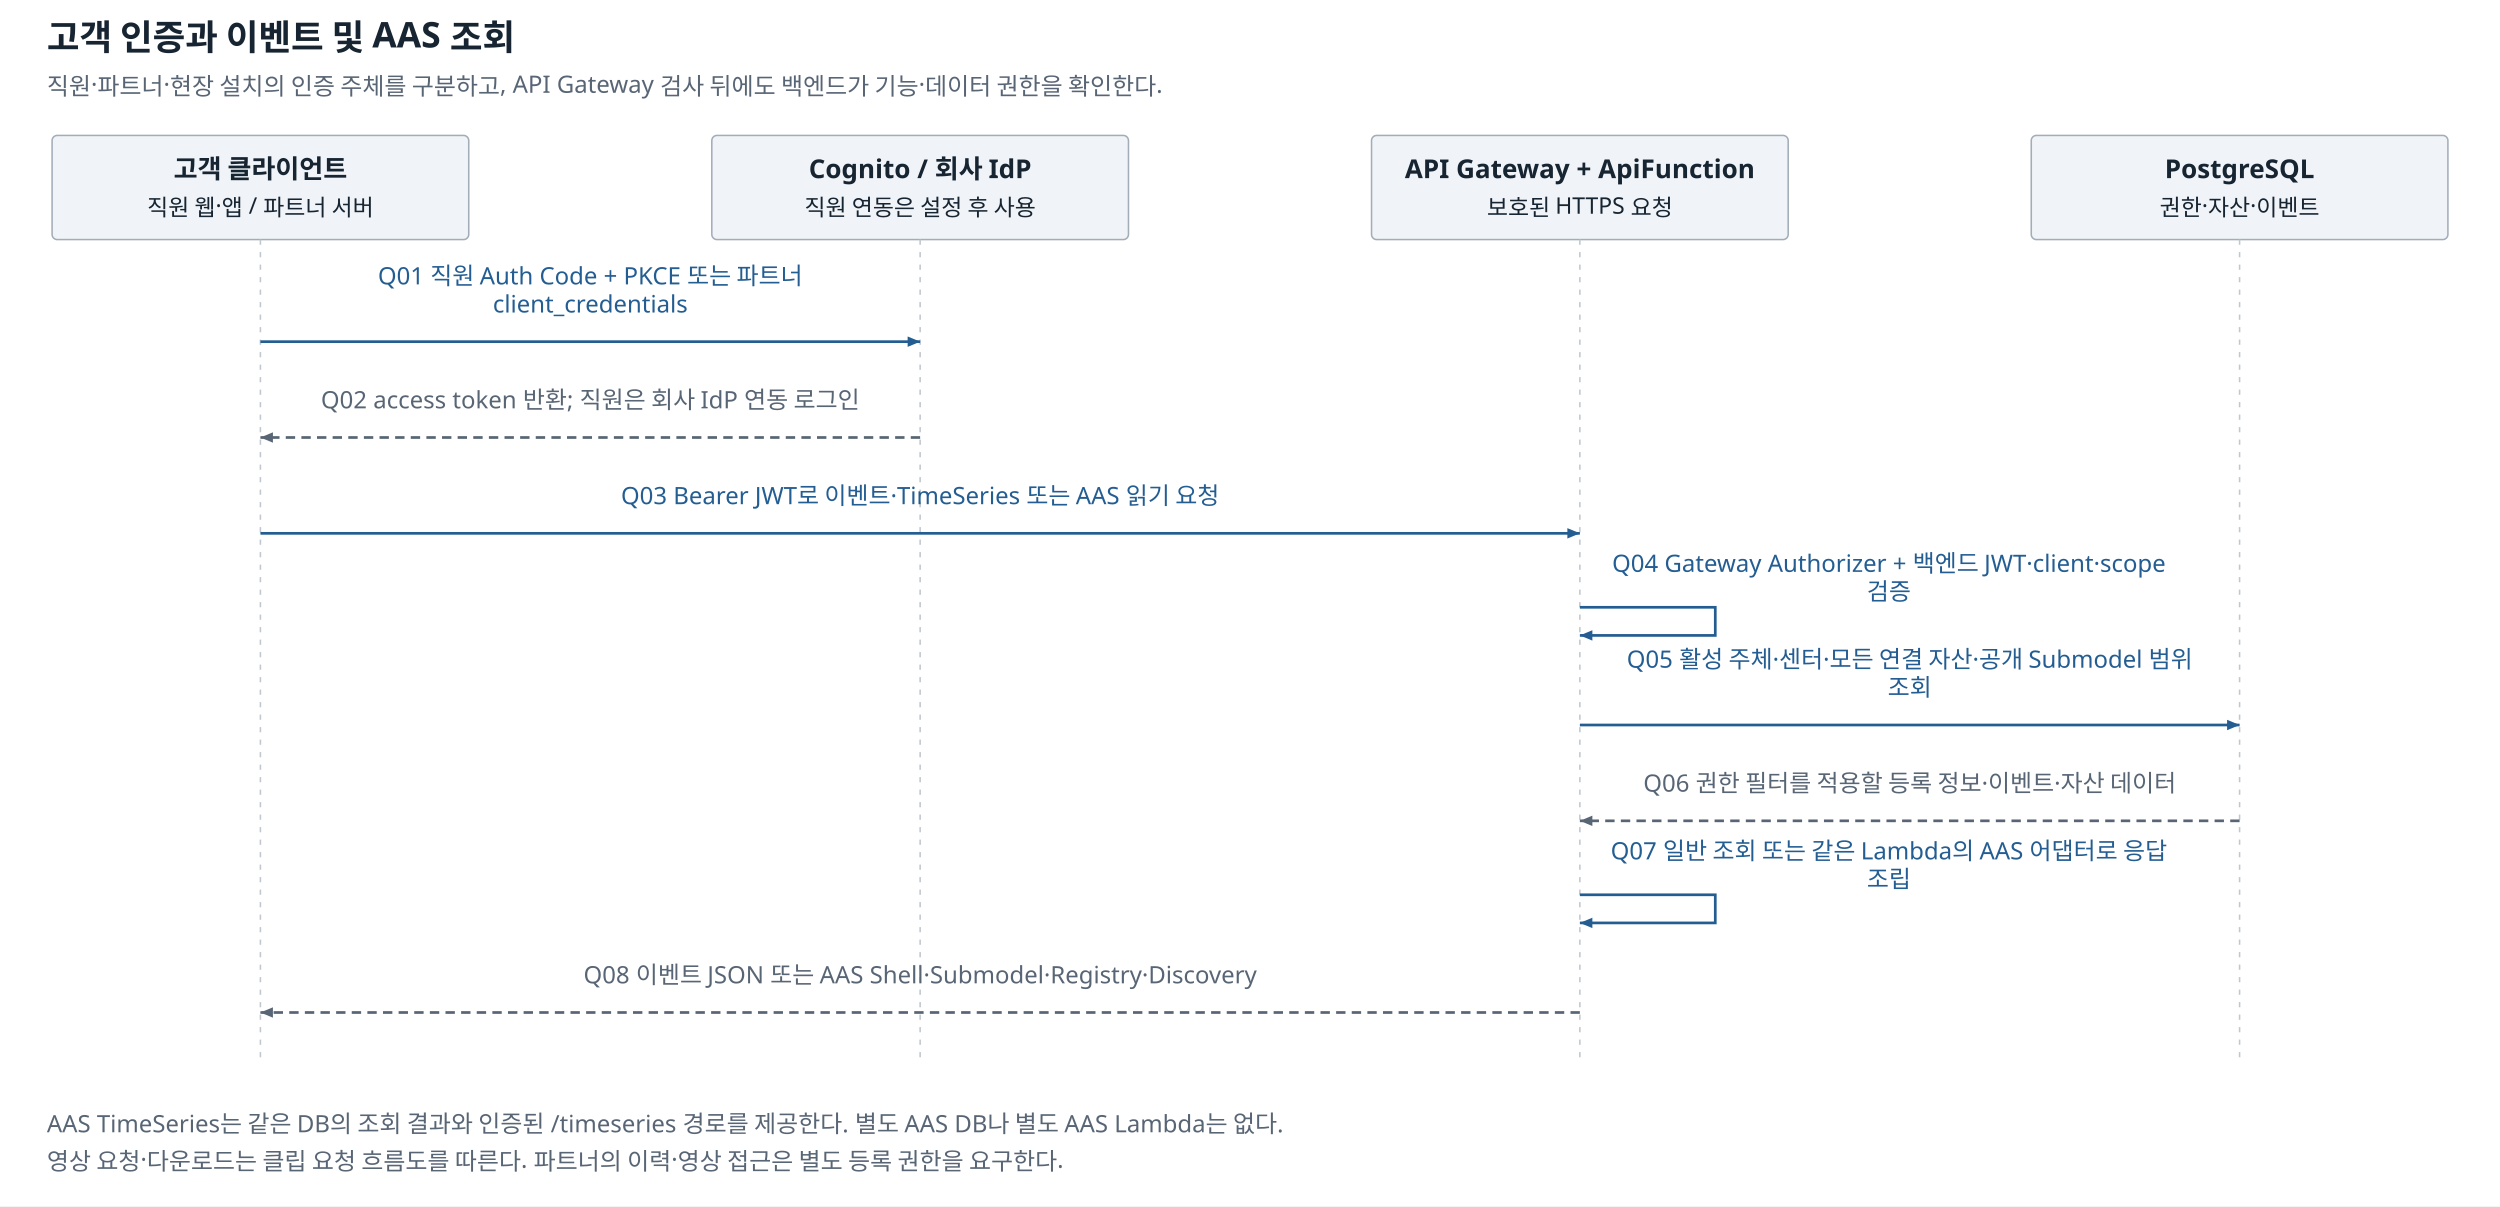
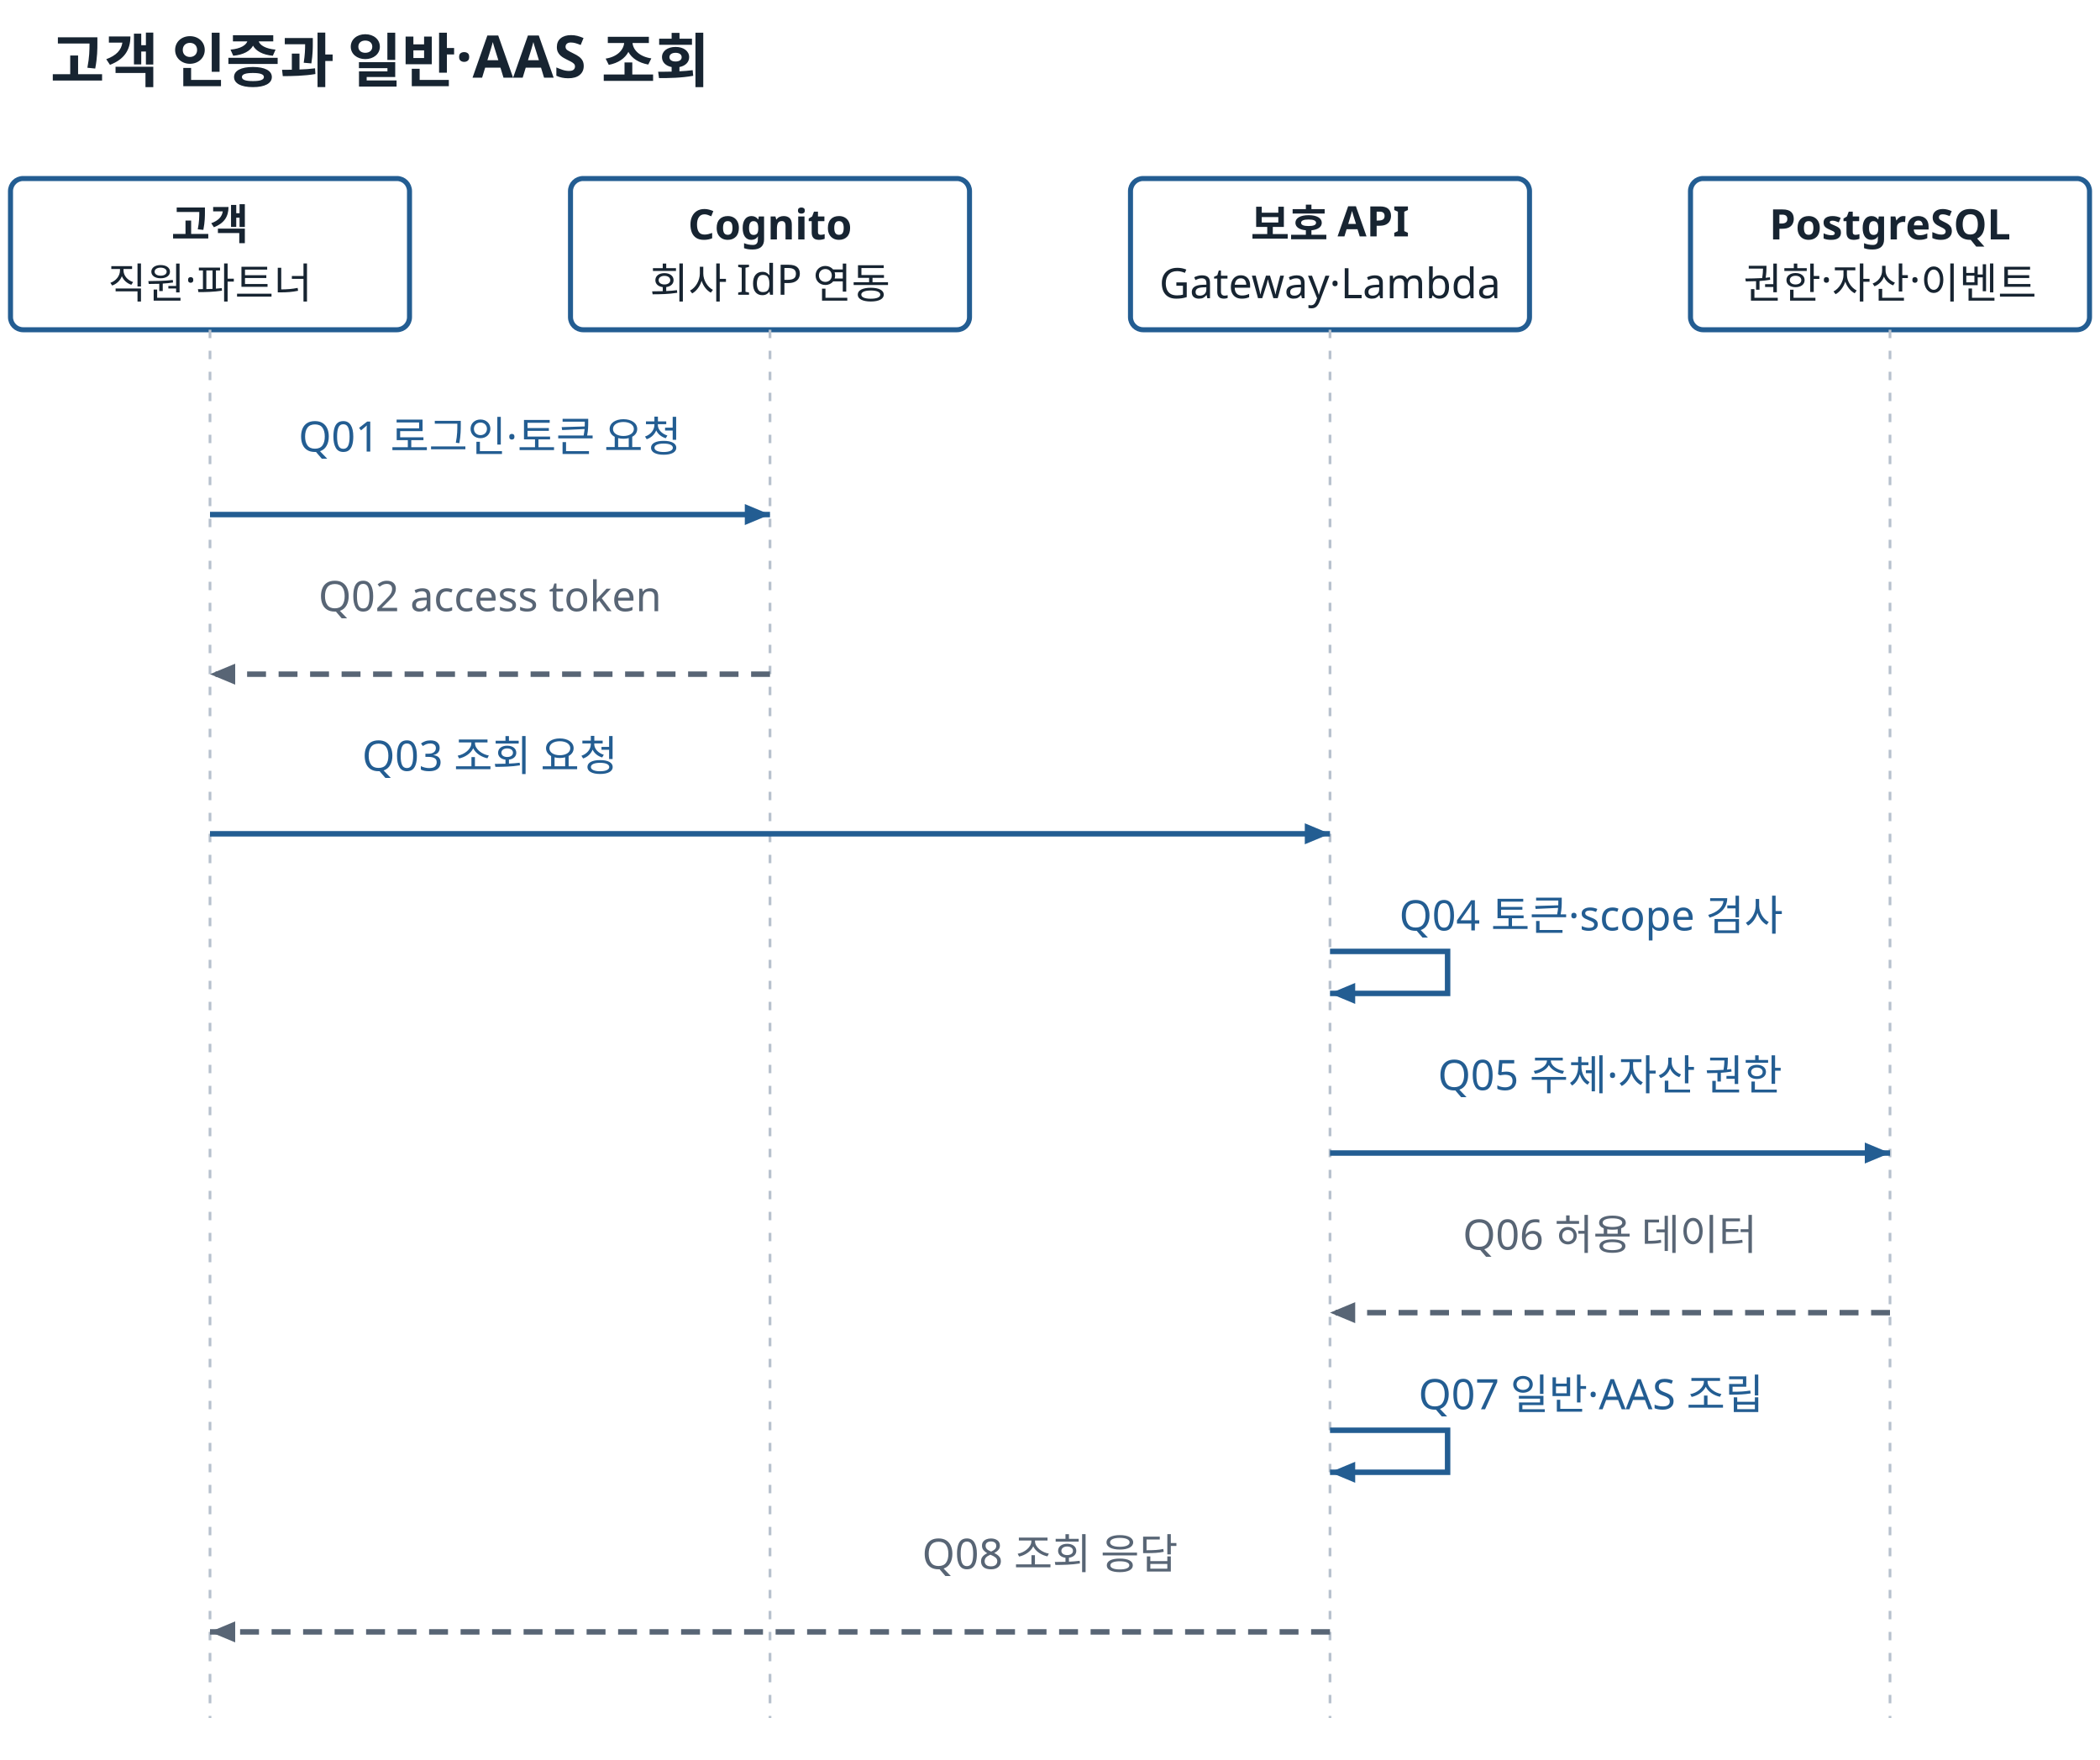
- <svg xmlns="http://www.w3.org/2000/svg" width="2400" height="1158" viewBox="0 0 2400 1158" role="img">
+ <svg xmlns="http://www.w3.org/2000/svg" width="1000" height="838" viewBox="0 0 1000 838" role="img">
  <rect width="100%" height="100%" fill="white" />
-   <text x="45" y="48" text-anchor="start" font-family="Nanum Gothic, sans-serif" font-size="34" font-weight="700" fill="#172431">고객 인증과 이벤트 및 AAS 조회</text>
-   <text x="45" y="91" text-anchor="start" font-family="Nanum Gothic, sans-serif" font-size="23" font-weight="400" fill="#586575">직원·파트너·현장 설치의 인증 주체를 구분하고, API Gateway 검사 뒤에도 백엔드가 기능·데이터 권한을 확인한다.</text>
-   <rect x="50.0" y="130" width="400" height="100" rx="5" fill="#F0F4F8" stroke="#A3ADB8" stroke-width="1.5" />
-   <text x="250.0" y="171" text-anchor="middle" font-family="Nanum Gothic, sans-serif" font-size="25" font-weight="700" fill="#172431">고객 클라이언트</text>
-   <text x="250.0" y="207" text-anchor="middle" font-family="Nanum Gothic, sans-serif" font-size="22" font-weight="400" fill="#172431">직원 웹·앱 / 파트너 서버</text>
-   <path d="M250.0,230 V1016" fill="none" stroke="#C0C7CF" stroke-width="1.5" stroke-dasharray="5 7" />
-   <rect x="683.333" y="130" width="400" height="100" rx="5" fill="#F0F4F8" stroke="#A3ADB8" stroke-width="1.5" />
-   <text x="883.333" y="171" text-anchor="middle" font-family="Nanum Gothic, sans-serif" font-size="25" font-weight="700" fill="#172431">Cognito / 회사 IdP</text>
-   <text x="883.333" y="207" text-anchor="middle" font-family="Nanum Gothic, sans-serif" font-size="22" font-weight="400" fill="#172431">직원 연동은 설정 후 사용</text>
-   <path d="M883.333,230 V1016" fill="none" stroke="#C0C7CF" stroke-width="1.5" stroke-dasharray="5 7" />
-   <rect x="1316.667" y="130" width="400" height="100" rx="5" fill="#F0F4F8" stroke="#A3ADB8" stroke-width="1.5" />
-   <text x="1516.667" y="171" text-anchor="middle" font-family="Nanum Gothic, sans-serif" font-size="25" font-weight="700" fill="#172431">API Gateway + ApiFunction</text>
-   <text x="1516.667" y="207" text-anchor="middle" font-family="Nanum Gothic, sans-serif" font-size="22" font-weight="400" fill="#172431">보호된 HTTPS 요청</text>
-   <path d="M1516.667,230 V1016" fill="none" stroke="#C0C7CF" stroke-width="1.5" stroke-dasharray="5 7" />
-   <rect x="1950.0" y="130" width="400" height="100" rx="5" fill="#F0F4F8" stroke="#A3ADB8" stroke-width="1.5" />
-   <text x="2150.0" y="171" text-anchor="middle" font-family="Nanum Gothic, sans-serif" font-size="25" font-weight="700" fill="#172431">PostgreSQL</text>
-   <text x="2150.0" y="207" text-anchor="middle" font-family="Nanum Gothic, sans-serif" font-size="22" font-weight="400" fill="#172431">권한·자산·이벤트</text>
-   <path d="M2150.0,230 V1016" fill="none" stroke="#C0C7CF" stroke-width="1.5" stroke-dasharray="5 7" />
-   <polyline points="250.0,328 883.333,328" fill="none" stroke="#235D92" stroke-width="2.6" />
-   <polygon points="883.333,328 871.333,323 871.333,333" fill="#235D92" />
-   <text x="566.667" y="273" text-anchor="middle" font-family="Nanum Gothic, sans-serif" font-size="23" font-weight="400" fill="#235D92">Q01 직원 Auth Code + PKCE 또는 파트너</text>
-   <text x="566.667" y="300" text-anchor="middle" font-family="Nanum Gothic, sans-serif" font-size="23" font-weight="400" fill="#235D92">client_credentials</text>
-   <polyline points="883.333,420 250.0,420" fill="none" stroke="#586575" stroke-width="2.6" stroke-dasharray="9 6" />
-   <polygon points="250.0,420 262.0,415 262.0,425" fill="#586575" />
-   <text x="566.667" y="392" text-anchor="middle" font-family="Nanum Gothic, sans-serif" font-size="23" font-weight="400" fill="#586575">Q02 access token 반환; 직원은 회사 IdP 연동 로그인</text>
-   <polyline points="250.0,512 1516.667,512" fill="none" stroke="#235D92" stroke-width="2.6" />
-   <polygon points="1516.667,512 1504.667,507 1504.667,517" fill="#235D92" />
-   <text x="883.333" y="484" text-anchor="middle" font-family="Nanum Gothic, sans-serif" font-size="23" font-weight="400" fill="#235D92">Q03 Bearer JWT로 이벤트·TimeSeries 또는 AAS 읽기 요청</text>
-   <polyline points="1516.667,583 1646.667,583 1646.667,610 1516.667,610" fill="none" stroke="#235D92" stroke-width="2.6" />
-   <polygon points="1516.667,610 1528.667,605 1528.667,615" fill="#235D92" />
-   <text x="1813.333" y="549" text-anchor="middle" font-family="Nanum Gothic, sans-serif" font-size="23" font-weight="400" fill="#235D92">Q04 Gateway Authorizer + 백엔드 JWT·client·scope</text>
-   <text x="1813.333" y="576" text-anchor="middle" font-family="Nanum Gothic, sans-serif" font-size="23" font-weight="400" fill="#235D92">검증</text>
-   <polyline points="1516.667,696 2150.0,696" fill="none" stroke="#235D92" stroke-width="2.6" />
-   <polygon points="2150.0,696 2138.0,691 2138.0,701" fill="#235D92" />
-   <text x="1833.333" y="641" text-anchor="middle" font-family="Nanum Gothic, sans-serif" font-size="23" font-weight="400" fill="#235D92">Q05 활성 주체·센터·모든 연결 자산·공개 Submodel 범위</text>
-   <text x="1833.333" y="668" text-anchor="middle" font-family="Nanum Gothic, sans-serif" font-size="23" font-weight="400" fill="#235D92">조회</text>
-   <polyline points="2150.0,788 1516.667,788" fill="none" stroke="#586575" stroke-width="2.6" stroke-dasharray="9 6" />
-   <polygon points="1516.667,788 1528.667,783 1528.667,793" fill="#586575" />
-   <text x="1833.333" y="760" text-anchor="middle" font-family="Nanum Gothic, sans-serif" font-size="23" font-weight="400" fill="#586575">Q06 권한 필터를 적용할 등록 정보·이벤트·자산 데이터</text>
-   <polyline points="1516.667,859 1646.667,859 1646.667,886 1516.667,886" fill="none" stroke="#235D92" stroke-width="2.6" />
-   <polygon points="1516.667,886 1528.667,881 1528.667,891" fill="#235D92" />
-   <text x="1813.333" y="825" text-anchor="middle" font-family="Nanum Gothic, sans-serif" font-size="23" font-weight="400" fill="#235D92">Q07 일반 조회 또는 같은 Lambda의 AAS 어댑터로 응답</text>
-   <text x="1813.333" y="852" text-anchor="middle" font-family="Nanum Gothic, sans-serif" font-size="23" font-weight="400" fill="#235D92">조립</text>
-   <polyline points="1516.667,972 250.0,972" fill="none" stroke="#586575" stroke-width="2.6" stroke-dasharray="9 6" />
-   <polygon points="250.0,972 262.0,967 262.0,977" fill="#586575" />
-   <text x="883.333" y="944" text-anchor="middle" font-family="Nanum Gothic, sans-serif" font-size="23" font-weight="400" fill="#586575">Q08 이벤트 JSON 또는 AAS Shell·Submodel·Registry·Discovery</text>
-   <text x="45" y="1087" text-anchor="start" font-family="Nanum Gothic, sans-serif" font-size="23" font-weight="400" fill="#586575">AAS TimeSeries는 같은 DB의 조회 결과와 인증된 /timeseries 경로를 제공한다. 별도 AAS DB나 별도 AAS Lambda는 없다.</text>
-   <text x="45" y="1123" text-anchor="start" font-family="Nanum Gothic, sans-serif" font-size="23" font-weight="400" fill="#586575">영상 요청·다운로드는 클립 요청 흐름도를 따른다. 파트너의 이력·영상 접근은 별도 등록 권한을 요구한다.</text>
+   <text x="24" y="39" text-anchor="start" font-family="Nanum Gothic, sans-serif" font-size="28" font-weight="700" fill="#172431">고객 인증과 일반·AAS 조회</text>
+   <rect x="5.0" y="85" width="190" height="72" rx="6" fill="white" stroke="#235D92" stroke-width="2.4" />
+   <text x="100.0" y="114.0" text-anchor="middle" font-family="Nanum Gothic, sans-serif" font-size="20" font-weight="700" fill="#172431">고객</text>
+   <text x="100.0" y="142.0" text-anchor="middle" font-family="Nanum Gothic, sans-serif" font-size="20" font-weight="400" fill="#172431">직원·파트너</text>
+   <path d="M100.0,157 V818" fill="none" stroke="#B7C1CD" stroke-width="1.3" stroke-dasharray="4 6" />
+   <rect x="271.667" y="85" width="190" height="72" rx="6" fill="white" stroke="#235D92" stroke-width="2.4" />
+   <text x="366.667" y="114.0" text-anchor="middle" font-family="Nanum Gothic, sans-serif" font-size="20" font-weight="700" fill="#172431">Cognito</text>
+   <text x="366.667" y="142.0" text-anchor="middle" font-family="Nanum Gothic, sans-serif" font-size="20" font-weight="400" fill="#172431">회사 IdP 연동</text>
+   <path d="M366.667,157 V818" fill="none" stroke="#B7C1CD" stroke-width="1.3" stroke-dasharray="4 6" />
+   <rect x="538.333" y="85" width="190" height="72" rx="6" fill="white" stroke="#235D92" stroke-width="2.4" />
+   <text x="633.333" y="114.0" text-anchor="middle" font-family="Nanum Gothic, sans-serif" font-size="20" font-weight="700" fill="#172431">보호 API</text>
+   <text x="633.333" y="142.0" text-anchor="middle" font-family="Nanum Gothic, sans-serif" font-size="20" font-weight="400" fill="#172431">Gateway·Lambda</text>
+   <path d="M633.333,157 V818" fill="none" stroke="#B7C1CD" stroke-width="1.3" stroke-dasharray="4 6" />
+   <rect x="805.0" y="85" width="190" height="72" rx="6" fill="white" stroke="#235D92" stroke-width="2.4" />
+   <text x="900.0" y="114.0" text-anchor="middle" font-family="Nanum Gothic, sans-serif" font-size="20" font-weight="700" fill="#172431">PostgreSQL</text>
+   <text x="900.0" y="142.0" text-anchor="middle" font-family="Nanum Gothic, sans-serif" font-size="20" font-weight="400" fill="#172431">권한·자산·이벤트</text>
+   <path d="M900.0,157 V818" fill="none" stroke="#B7C1CD" stroke-width="1.3" stroke-dasharray="4 6" />
+   <polyline points="100.0,245 366.667,245" fill="none" stroke="#235D92" stroke-width="2.6" />
+   <polygon points="366.667,245 354.667,240 354.667,250" fill="#235D92" />
+   <text x="233.333" y="215" text-anchor="middle" font-family="Nanum Gothic, sans-serif" font-size="20" font-weight="400" fill="#235D92">Q01 로그인·토큰 요청</text>
+   <polyline points="366.667,321 100.0,321" fill="none" stroke="#586575" stroke-width="2.6" stroke-dasharray="9 6" />
+   <polygon points="100.0,321 112.0,316 112.0,326" fill="#586575" />
+   <text x="233.333" y="291" text-anchor="middle" font-family="Nanum Gothic, sans-serif" font-size="20" font-weight="400" fill="#586575">Q02 access token</text>
+   <polyline points="100.0,397 633.333,397" fill="none" stroke="#235D92" stroke-width="2.6" />
+   <polygon points="633.333,397 621.333,392 621.333,402" fill="#235D92" />
+   <text x="233.333" y="367" text-anchor="middle" font-family="Nanum Gothic, sans-serif" font-size="20" font-weight="400" fill="#235D92">Q03 조회 요청</text>
+   <polyline points="633.333,453 689.333,453 689.333,473 633.333,473" fill="none" stroke="#235D92" stroke-width="2.6" />
+   <polygon points="633.333,473 645.333,468 645.333,478" fill="#235D92" />
+   <text x="757.667" y="443" text-anchor="middle" font-family="Nanum Gothic, sans-serif" font-size="20" font-weight="400" fill="#235D92">Q04 토큰·scope 검사</text>
+   <polyline points="633.333,549 900.0,549" fill="none" stroke="#235D92" stroke-width="2.6" />
+   <polygon points="900.0,549 888.0,544 888.0,554" fill="#235D92" />
+   <text x="766.667" y="519" text-anchor="middle" font-family="Nanum Gothic, sans-serif" font-size="20" font-weight="400" fill="#235D92">Q05 주체·자산 권한</text>
+   <polyline points="900.0,625 633.333,625" fill="none" stroke="#586575" stroke-width="2.6" stroke-dasharray="9 6" />
+   <polygon points="633.333,625 645.333,620 645.333,630" fill="#586575" />
+   <text x="766.667" y="595" text-anchor="middle" font-family="Nanum Gothic, sans-serif" font-size="20" font-weight="400" fill="#586575">Q06 허용 데이터</text>
+   <polyline points="633.333,681 689.333,681 689.333,701 633.333,701" fill="none" stroke="#235D92" stroke-width="2.6" />
+   <polygon points="633.333,701 645.333,696 645.333,706" fill="#235D92" />
+   <text x="757.667" y="671" text-anchor="middle" font-family="Nanum Gothic, sans-serif" font-size="20" font-weight="400" fill="#235D92">Q07 일반·AAS 조립</text>
+   <polyline points="633.333,777 100.0,777" fill="none" stroke="#586575" stroke-width="2.6" stroke-dasharray="9 6" />
+   <polygon points="100.0,777 112.0,772 112.0,782" fill="#586575" />
+   <text x="500.0" y="747" text-anchor="middle" font-family="Nanum Gothic, sans-serif" font-size="20" font-weight="400" fill="#586575">Q08 조회 응답</text>
</svg>
